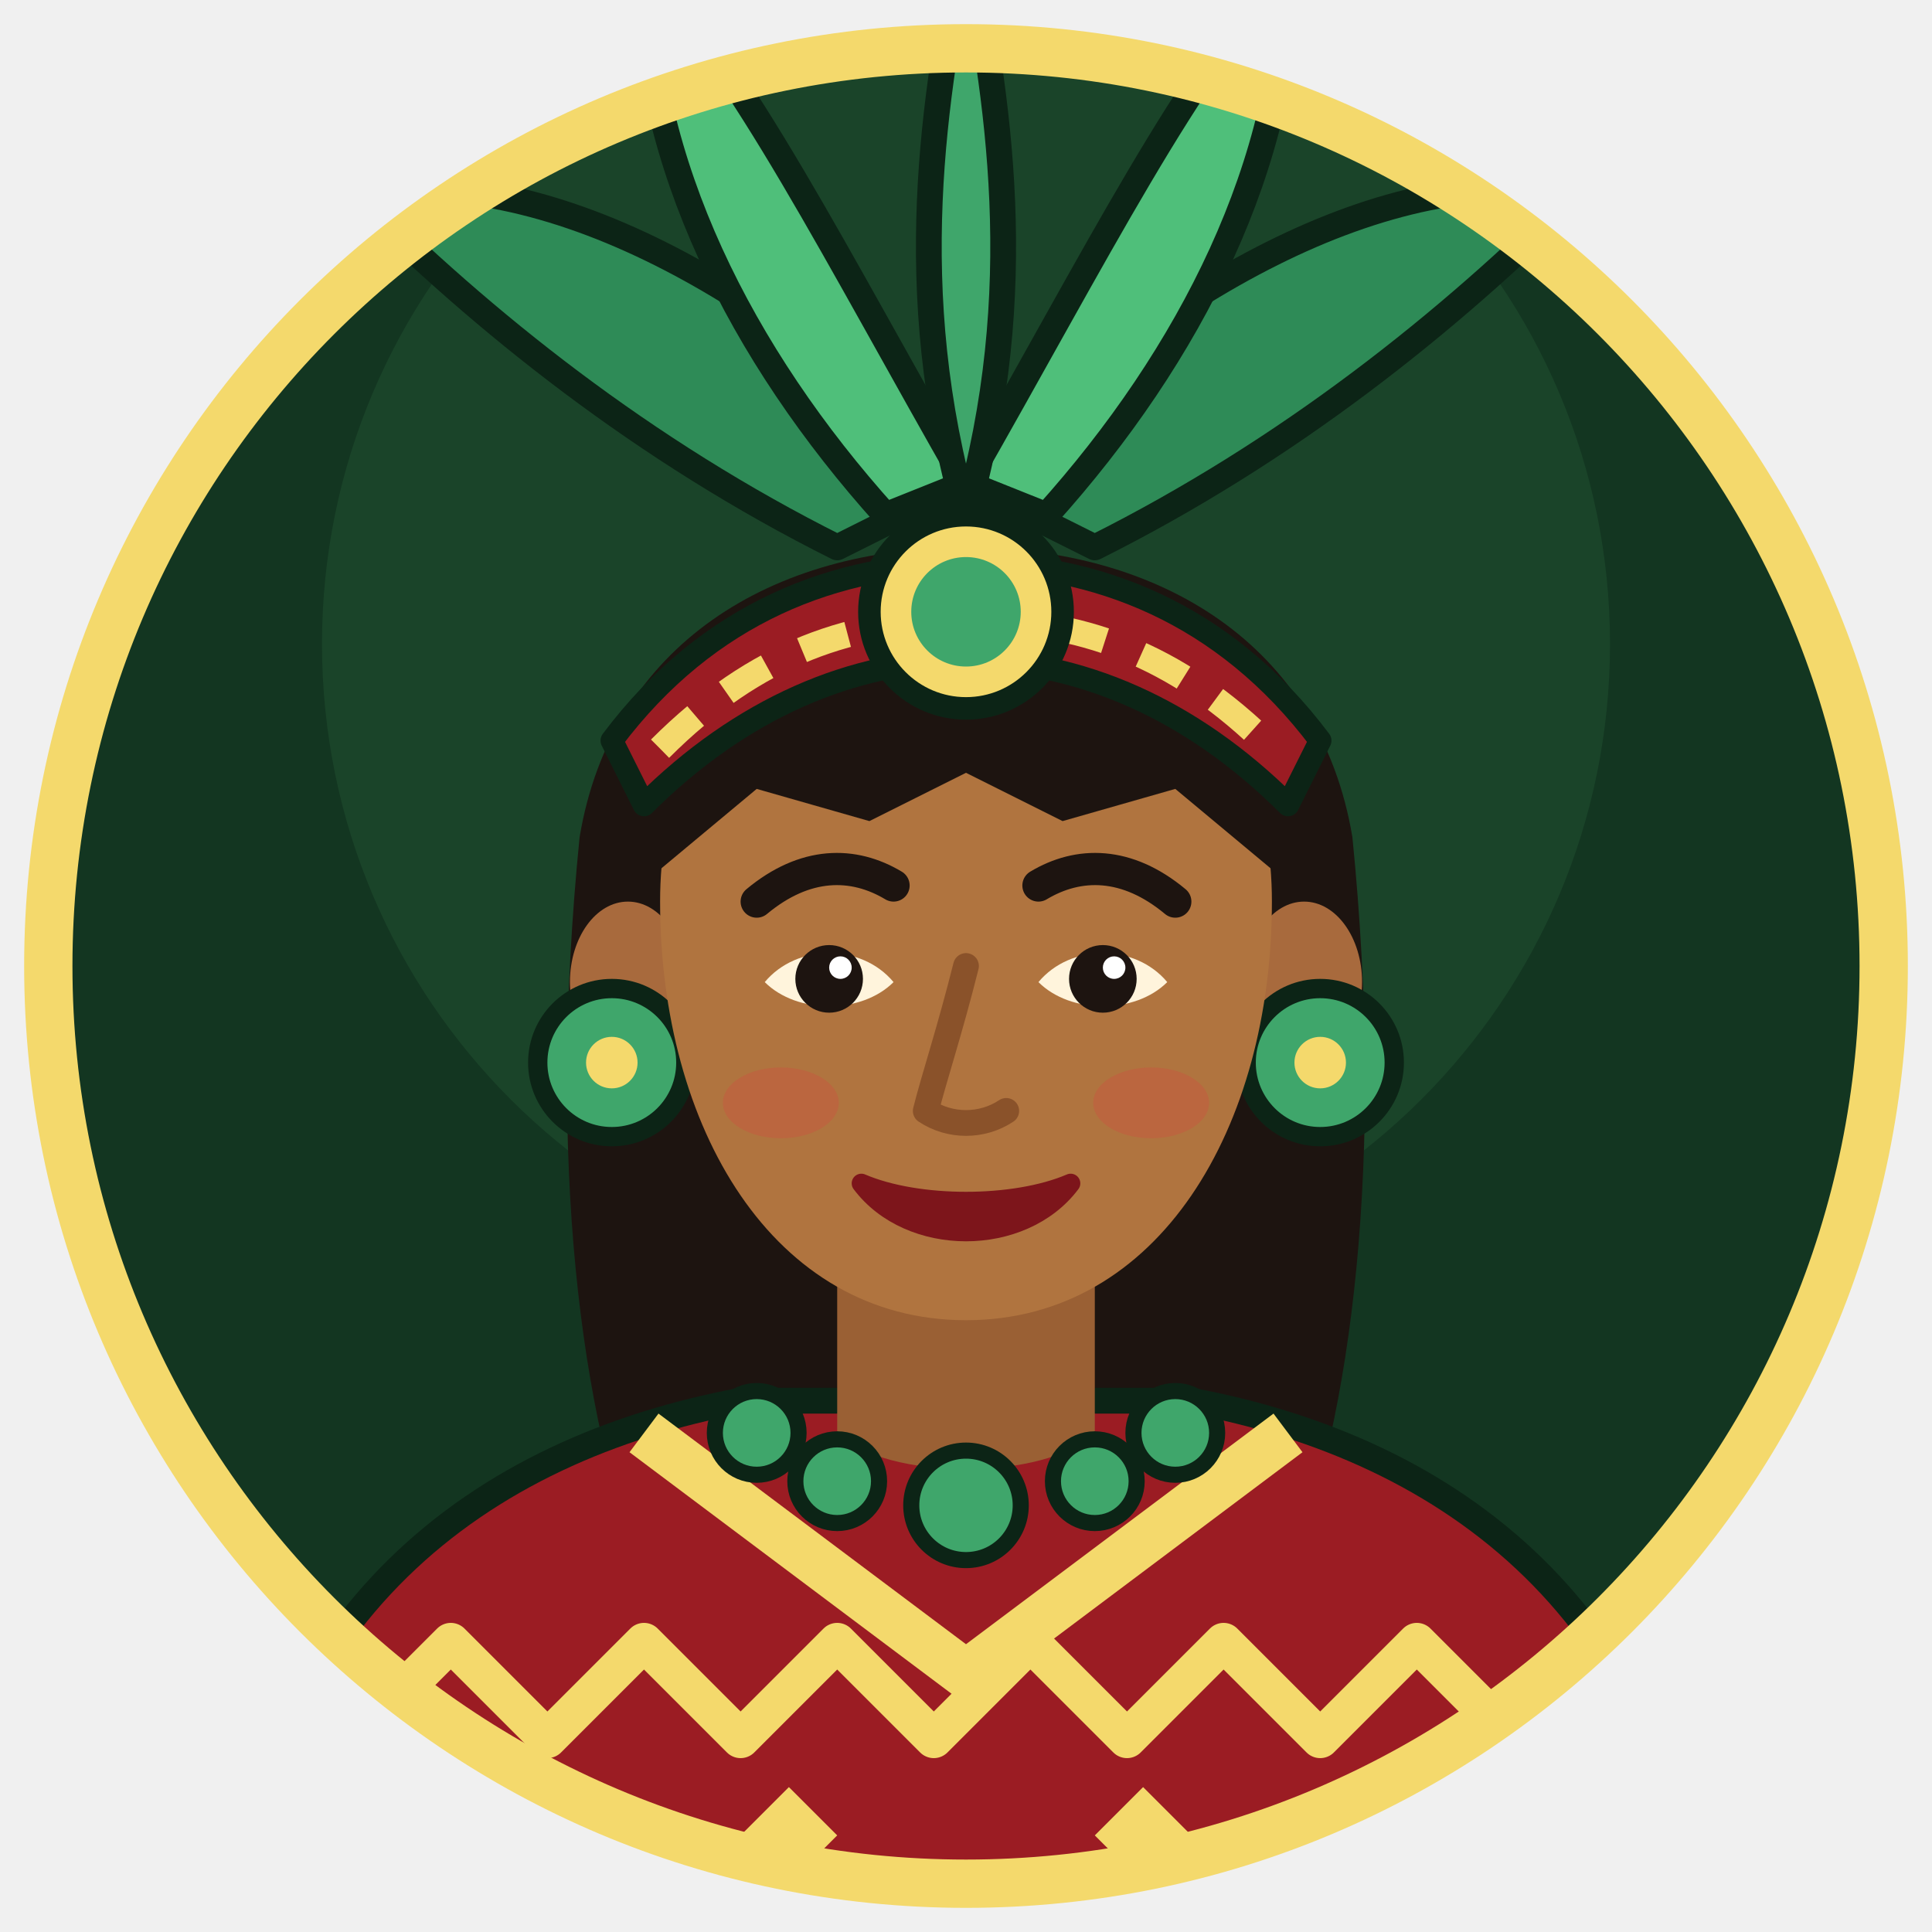
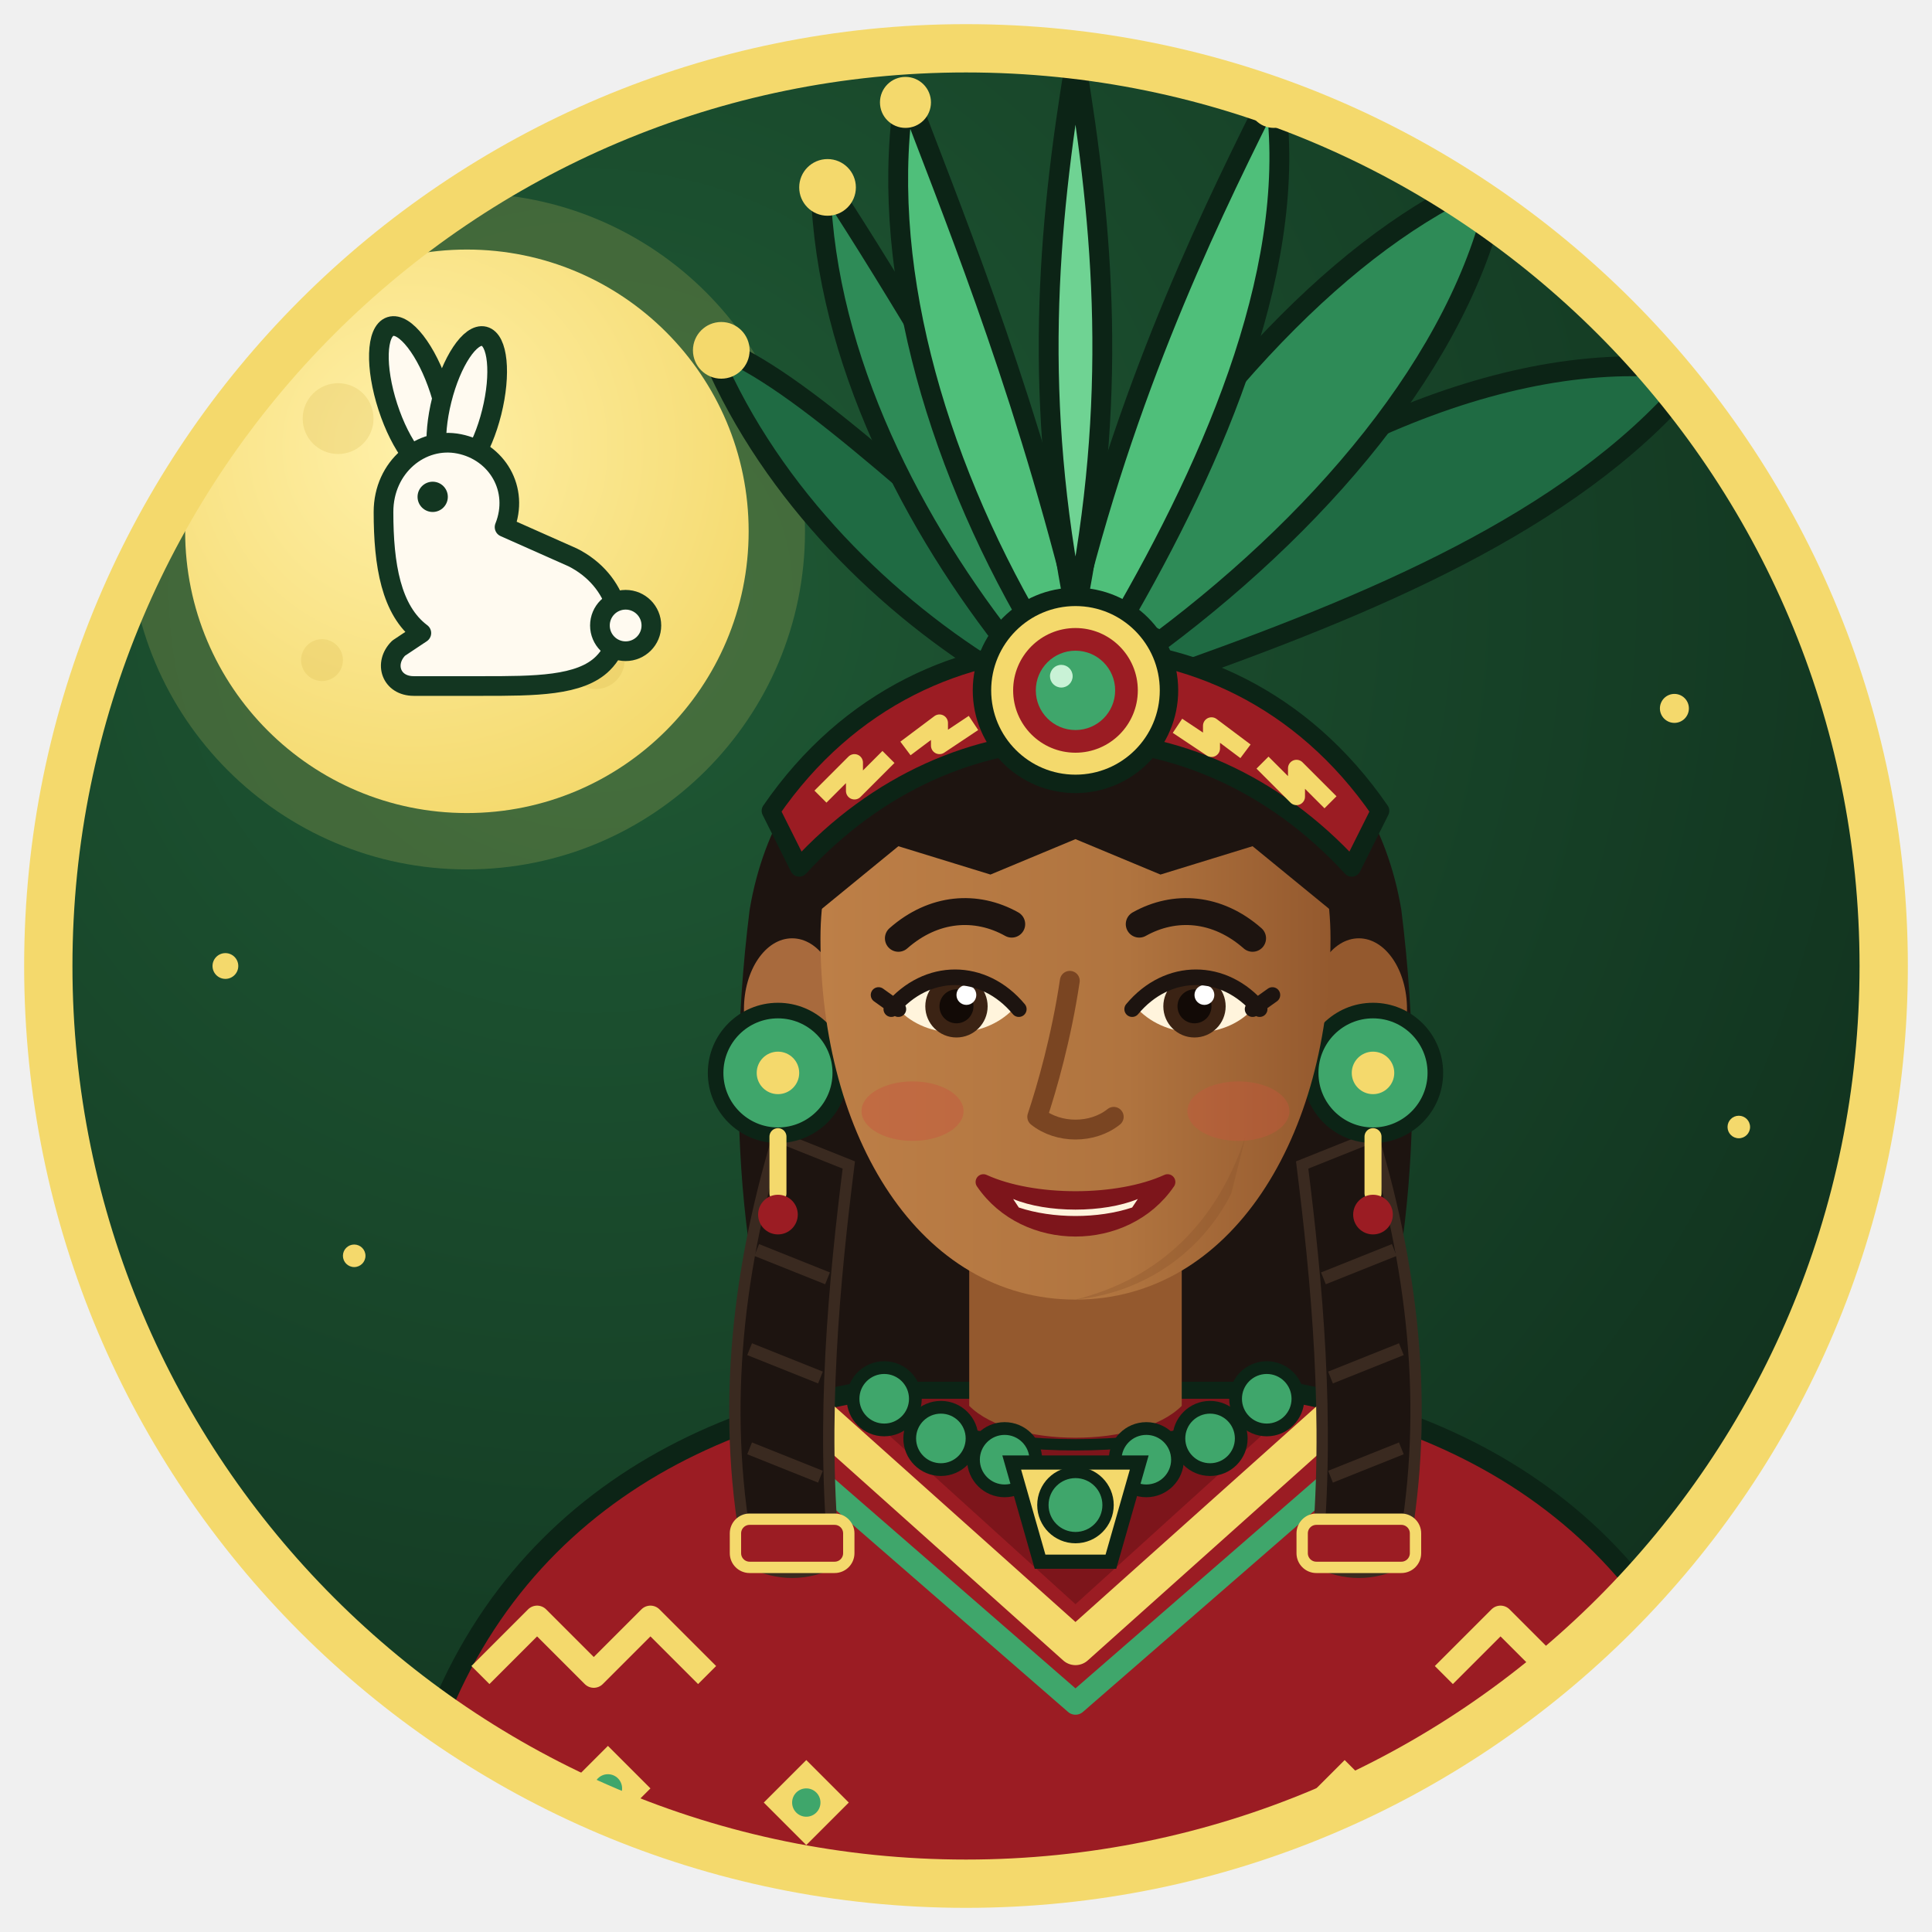
- <svg xmlns="http://www.w3.org/2000/svg" viewBox="0 0 120 120" role="img" aria-label="Ixchel, asistente maya">
+ <svg xmlns="http://www.w3.org/2000/svg" viewBox="0 0 120 120" role="img" aria-label="Ixchel, asistente maya, con la luna y el conejo">
  <defs>
    <clipPath id="am-c">
      <circle cx="60" cy="60" r="58" />
    </clipPath>
+     <radialGradient id="am-cielo" cx="0.3" cy="0.3" r="0.9">
+       <stop offset="0" stop-color="#1f5a35" />
+       <stop offset="1" stop-color="#0f2c1b" />
+     </radialGradient>
+     <radialGradient id="am-luna" cx="0.4" cy="0.35" r="0.7">
+       <stop offset="0" stop-color="#fff0a8" />
+       <stop offset="1" stop-color="#f4d96c" />
+     </radialGradient>
+     <linearGradient id="am-piel" x1="0" y1="0" x2="1" y2="0">
+       <stop offset="0" stop-color="#bd7f47" />
+       <stop offset="0.6" stop-color="#b0743f" />
+       <stop offset="1" stop-color="#94592e" />
+     </linearGradient>
  </defs>
-   <circle cx="60" cy="60" r="58" fill="#133621" />
+   <circle cx="60" cy="60" r="58" fill="url(#am-cielo)" />
  <g clip-path="url(#am-c)">
-     <circle cx="60" cy="40" r="40" fill="#1a4429" />
-     <g stroke="#0c2416" stroke-width="1.6" stroke-linejoin="round">
-       <path d="M60 30 C48 18 34 10 22 12 C30 20 40 28 52 34 Z" fill="#2e8b57" />
-       <path d="M60 30 C72 18 86 10 98 12 C90 20 80 28 68 34 Z" fill="#2e8b57" />
-       <path d="M60 30 C52 16 46 4 40 -2 C40 10 46 22 55 32 Z" fill="#4fbf7a" />
-       <path d="M60 30 C68 16 74 4 80 -2 C80 10 74 22 65 32 Z" fill="#4fbf7a" />
-       <path d="M60 32 C56 18 58 6 60 -4 C62 6 64 18 60 32 Z" fill="#3fa66b" />
+     <g fill="#f4d96c">
+       <circle cx="52" cy="14" r="0.9" />
+       <circle cx="14" cy="60" r="0.8" />
+       <circle cx="104" cy="44" r="0.9" />
+       <circle cx="22" cy="78" r="0.7" />
+       <circle cx="108" cy="70" r="0.7" />
    </g>
-     <g fill="#f4d96c">
-       <circle cx="24" cy="13" r="2.4" />
-       <circle cx="96" cy="13" r="2.4" />
-       <circle cx="41" cy="0" r="2.2" />
-       <circle cx="79" cy="0" r="2.2" />
-       <circle cx="60" cy="-2" r="2" />
+     <circle cx="29" cy="33" r="21" fill="#f4d96c" opacity="0.18" />
+     <circle cx="29" cy="33" r="17.5" fill="url(#am-luna)" />
+     <g opacity="0.25" fill="#d9b94a">
+       <circle cx="21" cy="26" r="2.2" />
+       <circle cx="37" cy="41" r="1.8" />
+       <circle cx="20" cy="41" r="1.3" />
    </g>
-     <path d="M36 52 C34 72 36 88 40 98 L80 98 C84 88 86 72 84 52 C82 40 72 34 60 34 C48 34 38 40 36 52 Z" fill="#1d1410" />
-     <path d="M14 122 C16 100 30 90 46 87 L74 87 C90 90 104 100 106 122 Z" fill="#9b1c23" stroke="#0c2416" stroke-width="1.6" />
-     <path d="M40 89 L60 104 L80 89" fill="none" stroke="#f4d96c" stroke-width="3" stroke-linejoin="round" />
-     <path d="M22 108 L28 102 L34 108 L40 102 L46 108 L52 102 L58 108 L64 102 L70 108 L76 102 L82 108 L88 102 L94 108 L100 102" fill="none" stroke="#f4d96c" stroke-width="2.4" stroke-linejoin="round" />
-     <g fill="#f4d96c">
-       <path d="M28 114 l3 -3 3 3 -3 3z" />
-       <path d="M46 114 l3 -3 3 3 -3 3z" />
-       <path d="M68 114 l3 -3 3 3 -3 3z" />
-       <path d="M86 114 l3 -3 3 3 -3 3z" />
+     <g transform="translate(-2.5 13) scale(0.47)">
+       <g fill="#fffaf0" stroke="#133621" stroke-width="2.6" stroke-linejoin="round">
+         <ellipse cx="60" cy="25" rx="3.6" ry="10" transform="rotate(-18 60 25)" />
+         <ellipse cx="67" cy="26" rx="3.4" ry="9.5" transform="rotate(14 67 26)" />
+         <path d="M56 40c0-6 5-10 10-9 5 1 8 6 6 11l9 4c6 3 8 10 4 14-3 3-9 3-16 3h-9c-3 0-4-3-2-5l3-2c-4-3-5-9-5-16z" />
+         <circle cx="88" cy="55" r="3.4" />
+       </g>
+       <circle cx="62.5" cy="38" r="2" fill="#133621" />
    </g>
-     <path d="M52 76 L52 89 C55 92 65 92 68 89 L68 76 Z" fill="#9a6034" />
-     <g fill="#3fa66b" stroke="#0c2416" stroke-width="1">
-       <circle cx="47" cy="89" r="2.6" />
-       <circle cx="52" cy="92" r="2.6" />
-       <circle cx="60" cy="93.5" r="3.4" />
-       <circle cx="68" cy="92" r="2.6" />
-       <circle cx="73" cy="89" r="2.6" />
+     <g transform="translate(14 9) scale(0.88)">
+       <g stroke="#0c2416" stroke-width="1.4" stroke-linejoin="round">
+         <path d="M60 34 C76 20 92 14 104 16 C96 26 82 32 68 37 Z" fill="#1f6b43" />
+         <path d="M60 34 C48 24 40 16 34 14 C38 24 46 32 54 37 Z" fill="#1f6b43" />
+         <path d="M60 32 C70 16 80 6 90 2 C88 14 78 26 66 35 Z" fill="#2e8b57" />
+         <path d="M60 32 C52 18 46 8 42 2 C42 14 48 26 55 35 Z" fill="#2e8b57" />
+         <path d="M60 32 C64 16 70 4 74 -4 C76 8 70 22 63 34 Z" fill="#4fbf7a" />
+         <path d="M60 32 C56 16 51 4 48 -4 C46 8 50 22 57 34 Z" fill="#4fbf7a" />
+         <path d="M60 33 C57 18 58 6 60 -6 C62 6 63 18 60 33 Z" fill="#6fd393" />
+       </g>
+       <g fill="#f4d96c">
+         <circle cx="103" cy="16" r="2.2" />
+         <circle cx="89.5" cy="3" r="2" />
+         <circle cx="74" cy="-3" r="1.8" />
+         <circle cx="48" cy="-3" r="1.8" />
+         <circle cx="42.5" cy="3" r="2" />
+         <circle cx="35" cy="14.5" r="2" />
+       </g>
+       <path d="M37 54 C35 70 37 84 41 92 L79 92 C83 84 85 70 83 54 C81 42 71 36 60 36 C49 36 39 42 37 54 Z" fill="#1d1410" />
+       <path d="M12 124 C14 102 28 91 45 88 L75 88 C92 91 106 102 108 124 Z" fill="#9b1c23" stroke="#0c2416" stroke-width="1.4" />
+       <path d="M44 88.5 L60 103 L76 88.5" fill="#7d151b" />
+       <path d="M41 89 L60 106 L79 89" fill="none" stroke="#f4d96c" stroke-width="2.6" stroke-linejoin="round" />
+       <path d="M37 90 L60 110 L83 90" fill="none" stroke="#3fa66b" stroke-width="1.6" stroke-linejoin="round" />
+       <g fill="none" stroke="#f4d96c" stroke-width="1.8" stroke-linejoin="round">
+         <path d="M18 108 l4 -4 4 4 4 -4 4 4" />
+         <path d="M86 108 l4 -4 4 4 4 -4 4 4" />
+       </g>
+       <g fill="#f4d96c">
+         <path d="M24 116 l3 -3 3 3 -3 3z" />
+         <path d="M38 117 l3 -3 3 3 -3 3z" />
+         <path d="M76 117 l3 -3 3 3 -3 3z" />
+         <path d="M90 116 l3 -3 3 3 -3 3z" />
+       </g>
+       <g fill="#3fa66b">
+         <circle cx="27" cy="116" r="1" />
+         <circle cx="41" cy="117" r="1" />
+         <circle cx="79" cy="117" r="1" />
+         <circle cx="93" cy="116" r="1" />
+       </g>
+       <g fill="#1d1410" stroke="#3a2a20" stroke-width="0.8">
+         <path d="M39 70 C36 80 35 90 37 100 C39 101 41 101 43 100 C42 90 43 80 44 72 Z" />
+         <path d="M81 70 C84 80 85 90 83 100 C81 101 79 101 77 100 C78 90 77 80 76 72 Z" />
+       </g>
+       <g fill="none" stroke="#3a2a20" stroke-width="0.9">
+         <path d="M37.5 78 l5 2 M37 85 l5 2 M37 92 l5 2" />
+         <path d="M82.5 78 l-5 2 M83 85 l-5 2 M83 92 l-5 2" />
+       </g>
+       <g fill="#9b1c23" stroke="#f4d96c" stroke-width="0.8">
+         <rect x="36" y="97" width="8" height="3.4" rx="1" />
+         <rect x="76" y="97" width="8" height="3.4" rx="1" />
+       </g>
+       <path d="M52.5 76 L52.5 89 C55.5 92 64.5 92 67.5 89 L67.5 76 Z" fill="#94592e" />
+       <path d="M46 88 C50 93 70 93 74 88" fill="none" stroke="#0c2416" stroke-width="0.8" />
+       <g fill="#3fa66b" stroke="#0c2416" stroke-width="0.9">
+         <circle cx="46.5" cy="88.5" r="2.2" />
+         <circle cx="50.5" cy="91.3" r="2.2" />
+         <circle cx="55" cy="92.8" r="2.2" />
+         <circle cx="65" cy="92.8" r="2.2" />
+         <circle cx="69.5" cy="91.3" r="2.2" />
+         <circle cx="73.5" cy="88.5" r="2.2" />
+       </g>
+       <path d="M55.5 93 L64.5 93 L62.5 100 L57.5 100 Z" fill="#f4d96c" stroke="#0c2416" stroke-width="1" />
+       <circle cx="60" cy="96" r="2.3" fill="#3fa66b" stroke="#0c2416" stroke-width="0.8" />
+       <ellipse cx="40" cy="61" rx="3.4" ry="5" fill="#a86a3d" />
+       <ellipse cx="80" cy="61" rx="3.4" ry="5" fill="#94592e" />
+       <circle cx="39" cy="65.5" r="4.4" fill="#3fa66b" stroke="#0c2416" stroke-width="1.1" />
+       <circle cx="39" cy="65.5" r="1.5" fill="#f4d96c" />
+       <circle cx="81" cy="65.5" r="4.4" fill="#3fa66b" stroke="#0c2416" stroke-width="1.1" />
+       <circle cx="81" cy="65.5" r="1.5" fill="#f4d96c" />
+       <path d="M39 70 l0 4 M81 70 l0 4" stroke="#f4d96c" stroke-width="1.2" stroke-linecap="round" />
+       <circle cx="39" cy="75.5" r="1.4" fill="#9b1c23" />
+       <circle cx="81" cy="75.5" r="1.4" fill="#9b1c23" />
+       <path d="M42 56 C42 45 50 39 60 39 C70 39 78 45 78 56 C78 70 71 81.5 60 81.5 C49 81.5 42 70 42 56 Z" fill="url(#am-piel)" />
+       <path d="M71 74 C69 78 65 81 60 81.5 C66 80 70 76 72 70 Z" fill="#8a522a" opacity="0.35" />
+       <path d="M42 54 C42 45 50 38 60 38 C70 38 78 45 78 54 L72.5 49.5 L66 51.5 L60 49 L54 51.5 L47.5 49.5 Z" fill="#1d1410" />
+       <path d="M38.5 47 C44 39 52 35.5 60 35.5 C68 35.5 76 39 81.5 47 L79.5 51 C74 45 67 42 60 42 C53 42 46 45 40.5 51 Z" fill="#9b1c23" stroke="#0c2416" stroke-width="1.3" stroke-linejoin="round" />
+       <path d="M42 46 l2.4 -2.4 0 2 2.4 -2.4 M48 42.6 l2.4 -1.8 0 1.6 2.4 -1.6 M67.2 41 l2.4 1.6 0 -1.6 2.4 1.8 M73.2 43.6 l2.4 2.4 0 -2 2.4 2.4" fill="none" stroke="#f4d96c" stroke-width="1.2" stroke-linejoin="round" />
+       <circle cx="60" cy="38.5" r="6.6" fill="#f4d96c" stroke="#0c2416" stroke-width="1.3" />
+       <circle cx="60" cy="38.5" r="4.4" fill="#9b1c23" />
+       <circle cx="60" cy="38.5" r="2.8" fill="#3fa66b" />
+       <circle cx="59" cy="37.5" r="0.8" fill="#c9f2d6" />
+       <path d="M47.5 56 C50 53.8 53 53.6 55.5 55" fill="none" stroke="#1d1410" stroke-width="1.9" stroke-linecap="round" />
+       <path d="M64.5 55 C67 53.6 70 53.8 72.5 56" fill="none" stroke="#1d1410" stroke-width="1.9" stroke-linecap="round" />
+       <path d="M47.5 61 C49.5 58.5 53.5 58.5 55.6 61 C53.5 63.2 49.5 63.2 47.5 61 Z" fill="#fff4dc" />
+       <path d="M64.4 61 C66.5 58.5 70.5 58.5 72.5 61 C70.5 63.2 66.5 63.2 64.4 61 Z" fill="#fff4dc" />
+       <circle cx="51.6" cy="60.8" r="2.2" fill="#3b2314" />
+       <circle cx="68.4" cy="60.8" r="2.2" fill="#3b2314" />
+       <circle cx="51.6" cy="60.8" r="1.2" fill="#120a06" />
+       <circle cx="68.4" cy="60.8" r="1.2" fill="#120a06" />
+       <circle cx="52.3" cy="60" r="0.7" fill="#fff" />
+       <circle cx="69.1" cy="60" r="0.7" fill="#fff" />
+       <path d="M47 61 C49.5 58 53.5 58 56 61 M47.5 61 l-1.4 -1 M64 61 C66.5 58 70.5 58 73 61 M72.5 61 l1.4 -1" fill="none" stroke="#1d1410" stroke-width="1.1" stroke-linecap="round" />
+       <path d="M59.6 59 C59 63 58 66.5 57.3 68.6 C58.8 69.8 61.2 69.8 62.7 68.6" fill="none" stroke="#7a4522" stroke-width="1.4" stroke-linecap="round" stroke-linejoin="round" />
+       <ellipse cx="48.5" cy="68.2" rx="3.6" ry="2.1" fill="#c8553d" opacity="0.45" />
+       <ellipse cx="71.5" cy="68.2" rx="3.6" ry="2.1" fill="#c8553d" opacity="0.4" />
+       <path d="M53.5 73.2 C56.5 77.6 63.5 77.6 66.5 73.2 C63 74.8 57 74.8 53.5 73.2 Z" fill="#7d151b" stroke="#7d151b" stroke-width="1.1" stroke-linejoin="round" />
+       <path d="M55.6 74.4 C58 75.4 62 75.4 64.4 74.4 L64 75 C61.6 75.8 58.4 75.8 56 75 Z" fill="#fff4dc" />
    </g>
-     <ellipse cx="39" cy="61" rx="3.6" ry="5" fill="#a86a3d" />
-     <ellipse cx="81" cy="61" rx="3.6" ry="5" fill="#a86a3d" />
-     <circle cx="38" cy="66" r="4.6" fill="#3fa66b" stroke="#0c2416" stroke-width="1.2" />
-     <circle cx="38" cy="66" r="1.6" fill="#f4d96c" />
-     <circle cx="82" cy="66" r="4.6" fill="#3fa66b" stroke="#0c2416" stroke-width="1.2" />
-     <circle cx="82" cy="66" r="1.6" fill="#f4d96c" />
-     <path d="M41 56 C41 44 49 38 60 38 C71 38 79 44 79 56 C79 70 72 82 60 82 C48 82 41 70 41 56 Z" fill="#b0743f" />
-     <path d="M41 54 C41 44 49 37 60 37 C71 37 79 44 79 54 L73 49 L66 51 L60 48 L54 51 L47 49 Z" fill="#1d1410" />
-     <path d="M38 46 C44 38 52 35 60 35 C68 35 76 38 82 46 L80 50 C74 44 67 41 60 41 C53 41 46 44 40 50 Z" fill="#9b1c23" stroke="#0c2416" stroke-width="1.4" stroke-linejoin="round" />
-     <path d="M41 46.5 C47 40.5 53 38.5 60 38.5 C67 38.5 73 40.5 79 46.5" fill="none" stroke="#f4d96c" stroke-width="1.6" stroke-dasharray="3 2.4" />
-     <circle cx="60" cy="38" r="6" fill="#f4d96c" stroke="#0c2416" stroke-width="1.4" />
-     <circle cx="60" cy="38" r="3.4" fill="#3fa66b" />
-     <path d="M47 56 C50 53.5 53 53.5 55.5 55" fill="none" stroke="#1d1410" stroke-width="2" stroke-linecap="round" />
-     <path d="M64.5 55 C67 53.5 70 53.5 73 56" fill="none" stroke="#1d1410" stroke-width="2" stroke-linecap="round" />
-     <path d="M47.5 61 C49.5 58.6 53.5 58.6 55.5 61 C53.5 63 49.5 63 47.5 61 Z" fill="#fff4dc" />
-     <path d="M64.5 61 C66.5 58.6 70.5 58.6 72.5 61 C70.5 63 66.5 63 64.5 61 Z" fill="#fff4dc" />
-     <circle cx="51.5" cy="60.8" r="2.1" fill="#1d1410" />
-     <circle cx="68.5" cy="60.8" r="2.1" fill="#1d1410" />
-     <circle cx="52.2" cy="60.1" r="0.7" fill="#fff" />
-     <circle cx="69.2" cy="60.1" r="0.7" fill="#fff" />
-     <path d="M60 60 C59 64 58 67 57.5 69 C59 70 61 70 62.5 69" fill="none" stroke="#8a522a" stroke-width="1.6" stroke-linecap="round" stroke-linejoin="round" />
-     <ellipse cx="48.5" cy="68.5" rx="3.6" ry="2.2" fill="#c8553d" opacity="0.45" />
-     <ellipse cx="71.5" cy="68.5" rx="3.6" ry="2.2" fill="#c8553d" opacity="0.45" />
-     <path d="M53.5 73.5 C56.5 77.5 63.5 77.5 66.5 73.5 C63 75 57 75 53.5 73.5 Z" fill="#7d151b" stroke="#7d151b" stroke-width="1.2" stroke-linejoin="round" />
  </g>
  <circle cx="60" cy="60" r="57" fill="none" stroke="#f4d96c" stroke-width="3" />
</svg>
